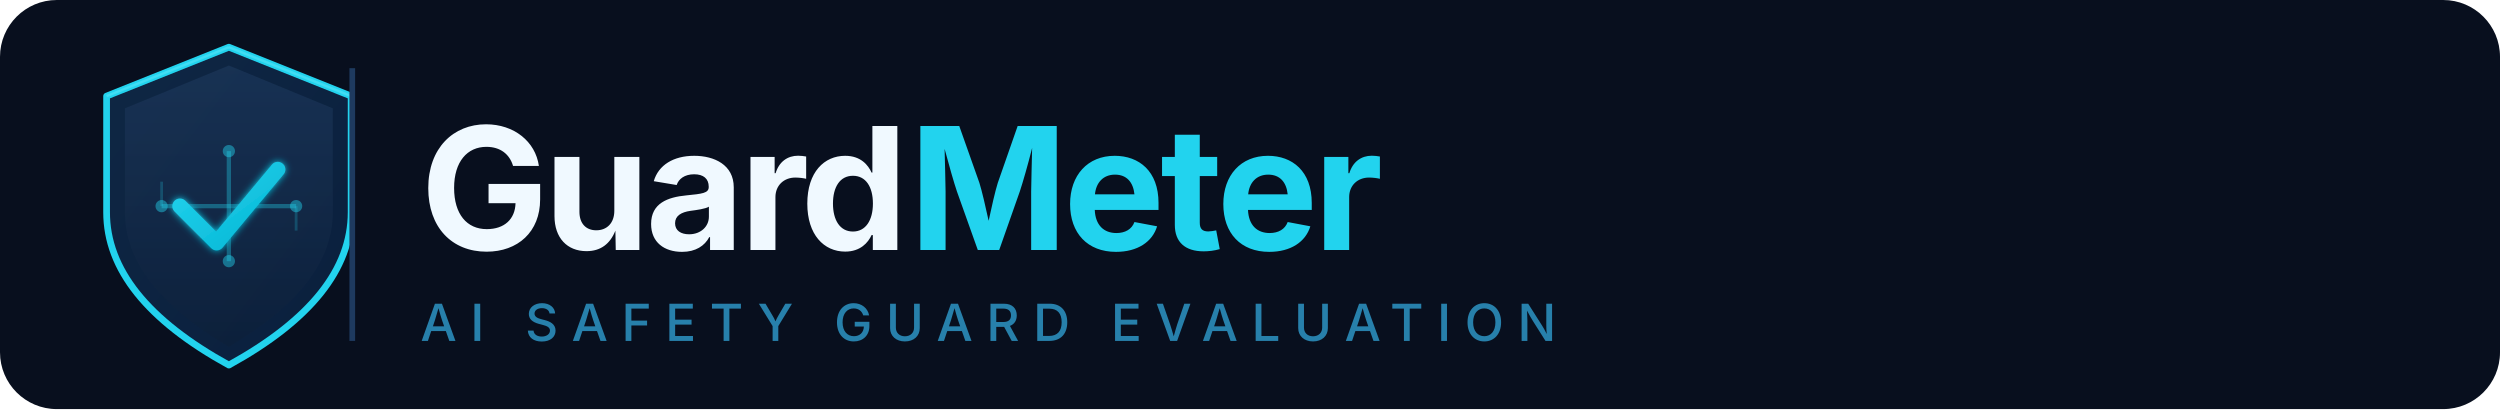
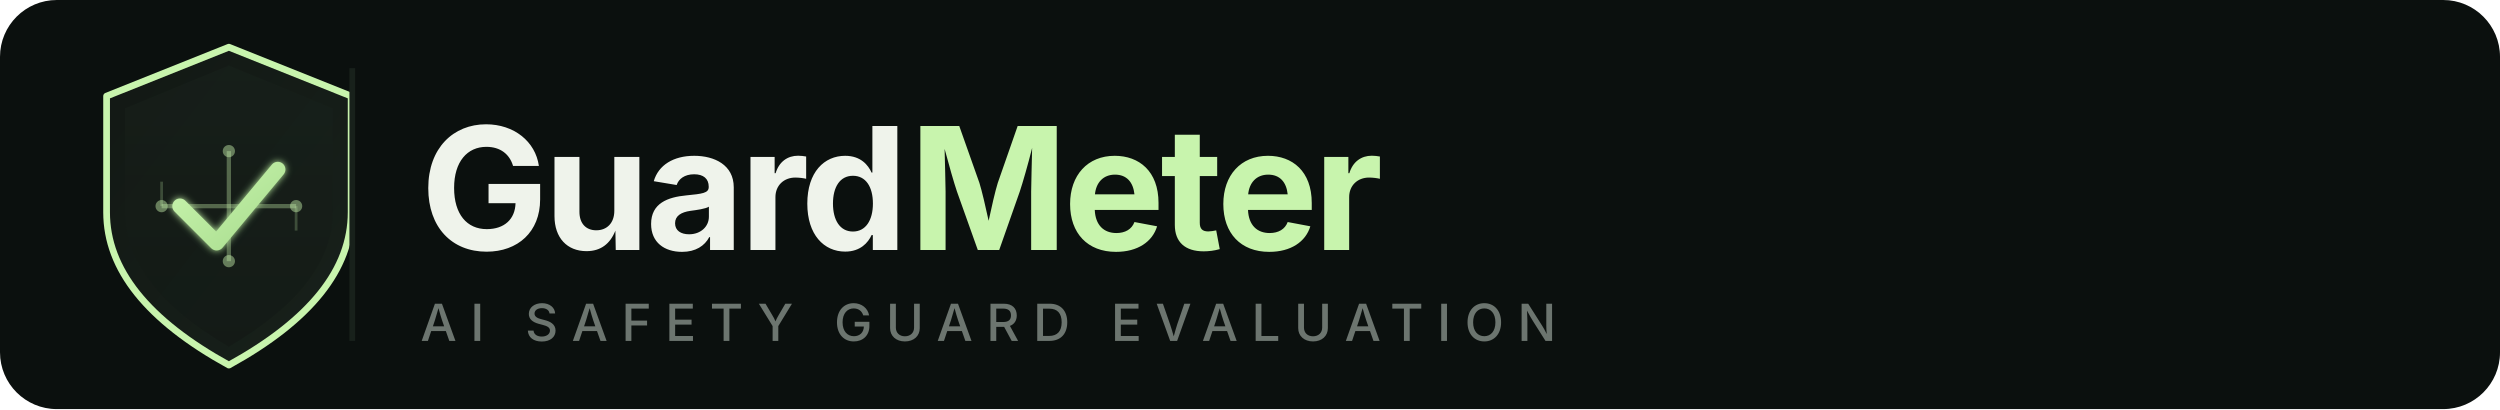
<svg xmlns="http://www.w3.org/2000/svg" viewBox="0 0 440 72" width="880" height="144">
  <defs>
    <linearGradient id="shieldGrad" x1="0%" y1="0%" x2="100%" y2="100%">
-       <stop offset="0%" style="stop-color:#0f2744;stop-opacity:1" />
-       <stop offset="100%" style="stop-color:#0a1f3d;stop-opacity:1" />
+       <stop offset="0%" style="stop-color:#121814;stop-opacity:1" />
+       <stop offset="100%" style="stop-color:#18211b;stop-opacity:1" />
    </linearGradient>
-     <linearGradient id="cyanGrad" x1="0%" y1="0%" x2="100%" y2="100%">
-       <stop offset="0%" style="stop-color:#22d3ee;stop-opacity:1" />
-       <stop offset="100%" style="stop-color:#06b6d4;stop-opacity:1" />
+     <linearGradient id="mintGrad" x1="0%" y1="0%" x2="100%" y2="100%">
+       <stop offset="0%" style="stop-color:#c8f4ad;stop-opacity:1" />
+       <stop offset="100%" style="stop-color:#a9dd8f;stop-opacity:1" />
    </linearGradient>
    <linearGradient id="shieldInner" x1="0%" y1="0%" x2="0%" y2="100%">
-       <stop offset="0%" style="stop-color:#1e3a5f;stop-opacity:1" />
-       <stop offset="100%" style="stop-color:#0d1f38;stop-opacity:1" />
+       <stop offset="0%" style="stop-color:#18211b;stop-opacity:1" />
+       <stop offset="100%" style="stop-color:#121814;stop-opacity:1" />
    </linearGradient>
    <filter id="softGlow" x="-30%" y="-30%" width="160%" height="160%">
      <feGaussianBlur stdDeviation="1.2" result="coloredBlur" />
      <feMerge>
        <feMergeNode in="coloredBlur" />
        <feMergeNode in="SourceGraphic" />
      </feMerge>
    </filter>
  </defs>
-   <rect x="0" y="0" width="440" height="72" rx="10" fill="#080f1e" />
+   <rect x="0" y="0" width="440" height="72" rx="10" fill="#0b100e" />
  <g transform="translate(8, 4) scale(0.538)">
-     <path d="M60 8 L100 24 L100 62 Q100 90 60 112 Q20 90 20 62 L20 24 Z" fill="url(#shieldGrad)" stroke="#22d3ee" stroke-width="2.2" stroke-linejoin="round" />
+     <path d="M60 8 L100 24 L100 62 Q100 90 60 112 Q20 90 20 62 L20 24 Z" fill="url(#shieldGrad)" stroke="#c8f4ad" stroke-width="2.2" stroke-linejoin="round" />
    <path d="M60 14 L94 28 L94 62 Q94 86 60 106 Q26 86 26 62 L26 28 Z" fill="url(#shieldInner)" opacity="0.6" />
-     <path d="M60 8 L100 24" stroke="#67e8f9" stroke-width="0.8" opacity="0.45" fill="none" />
-     <path d="M60 8 L20 24" stroke="#67e8f9" stroke-width="0.8" opacity="0.45" fill="none" />
-     <line x1="38" y1="60" x2="82" y2="60" stroke="#22d3ee" stroke-width="1.4" opacity="0.35" />
-     <line x1="60" y1="42" x2="60" y2="78" stroke="#22d3ee" stroke-width="1.4" opacity="0.35" />
-     <circle cx="38" cy="60" r="2" fill="#22d3ee" opacity="0.45" />
-     <circle cx="82" cy="60" r="2" fill="#22d3ee" opacity="0.45" />
-     <circle cx="60" cy="42" r="2" fill="#22d3ee" opacity="0.45" />
-     <circle cx="60" cy="78" r="2" fill="#22d3ee" opacity="0.45" />
-     <line x1="38" y1="60" x2="38" y2="52" stroke="#22d3ee" stroke-width="0.9" opacity="0.22" />
-     <line x1="82" y1="60" x2="82" y2="68" stroke="#22d3ee" stroke-width="0.9" opacity="0.22" />
-     <polyline points="44,60 56,72 76,48" fill="none" stroke="url(#cyanGrad)" stroke-width="5" stroke-linecap="round" stroke-linejoin="round" filter="url(#softGlow)" />
+     <path d="M60 8 L100 24" stroke="#c8f4ad" stroke-width="0.8" opacity="0.45" fill="none" />
+     <path d="M60 8 L20 24" stroke="#c8f4ad" stroke-width="0.8" opacity="0.45" fill="none" />
+     <line x1="38" y1="60" x2="82" y2="60" stroke="#c8f4ad" stroke-width="1.4" opacity="0.35" />
+     <line x1="60" y1="42" x2="60" y2="78" stroke="#c8f4ad" stroke-width="1.4" opacity="0.35" />
+     <circle cx="38" cy="60" r="2" fill="#c8f4ad" opacity="0.45" />
+     <circle cx="82" cy="60" r="2" fill="#c8f4ad" opacity="0.45" />
+     <circle cx="60" cy="42" r="2" fill="#c8f4ad" opacity="0.45" />
+     <circle cx="60" cy="78" r="2" fill="#c8f4ad" opacity="0.45" />
+     <line x1="38" y1="60" x2="38" y2="52" stroke="#c8f4ad" stroke-width="0.9" opacity="0.22" />
+     <line x1="82" y1="60" x2="82" y2="68" stroke="#c8f4ad" stroke-width="0.9" opacity="0.22" />
+     <polyline points="44,60 56,72 76,48" fill="none" stroke="url(#mintGrad)" stroke-width="5" stroke-linecap="round" stroke-linejoin="round" filter="url(#softGlow)" />
  </g>
-   <line x1="62" y1="12" x2="62" y2="60" stroke="#1e3a5f" stroke-width="1" />
-   <text x="74" y="44" font-family="-apple-system, BlinkMacSystemFont, 'Segoe UI', 'Inter', Helvetica, Arial, sans-serif" font-size="30" font-weight="700" letter-spacing="-0.8" fill="#f0f9ff">Guard</text>
-   <text x="160" y="44" font-family="-apple-system, BlinkMacSystemFont, 'Segoe UI', 'Inter', Helvetica, Arial, sans-serif" font-size="30" font-weight="700" letter-spacing="-0.8" fill="#22d3ee">Meter</text>
-   <text x="74" y="60" font-family="-apple-system, BlinkMacSystemFont, 'Segoe UI', 'Inter', Helvetica, Arial, sans-serif" font-size="9" font-weight="500" letter-spacing="2.4" fill="#38bdf8" opacity="0.65">AI SAFETY GUARD EVALUATION</text>
+   <line x1="62" y1="12" x2="62" y2="60" stroke="#18211b" stroke-width="1" />
+   <text x="74" y="44" font-family="-apple-system, BlinkMacSystemFont, 'Segoe UI', 'Inter', Helvetica, Arial, sans-serif" font-size="30" font-weight="700" letter-spacing="-0.8" fill="#eff3eb">Guard</text>
+   <text x="160" y="44" font-family="-apple-system, BlinkMacSystemFont, 'Segoe UI', 'Inter', Helvetica, Arial, sans-serif" font-size="30" font-weight="700" letter-spacing="-0.8" fill="#c8f4ad">Meter</text>
+   <text x="74" y="60" font-family="-apple-system, BlinkMacSystemFont, 'Segoe UI', 'Inter', Helvetica, Arial, sans-serif" font-size="9" font-weight="500" letter-spacing="2.4" fill="#a0aba3" opacity="0.65">AI SAFETY GUARD EVALUATION</text>
</svg>
